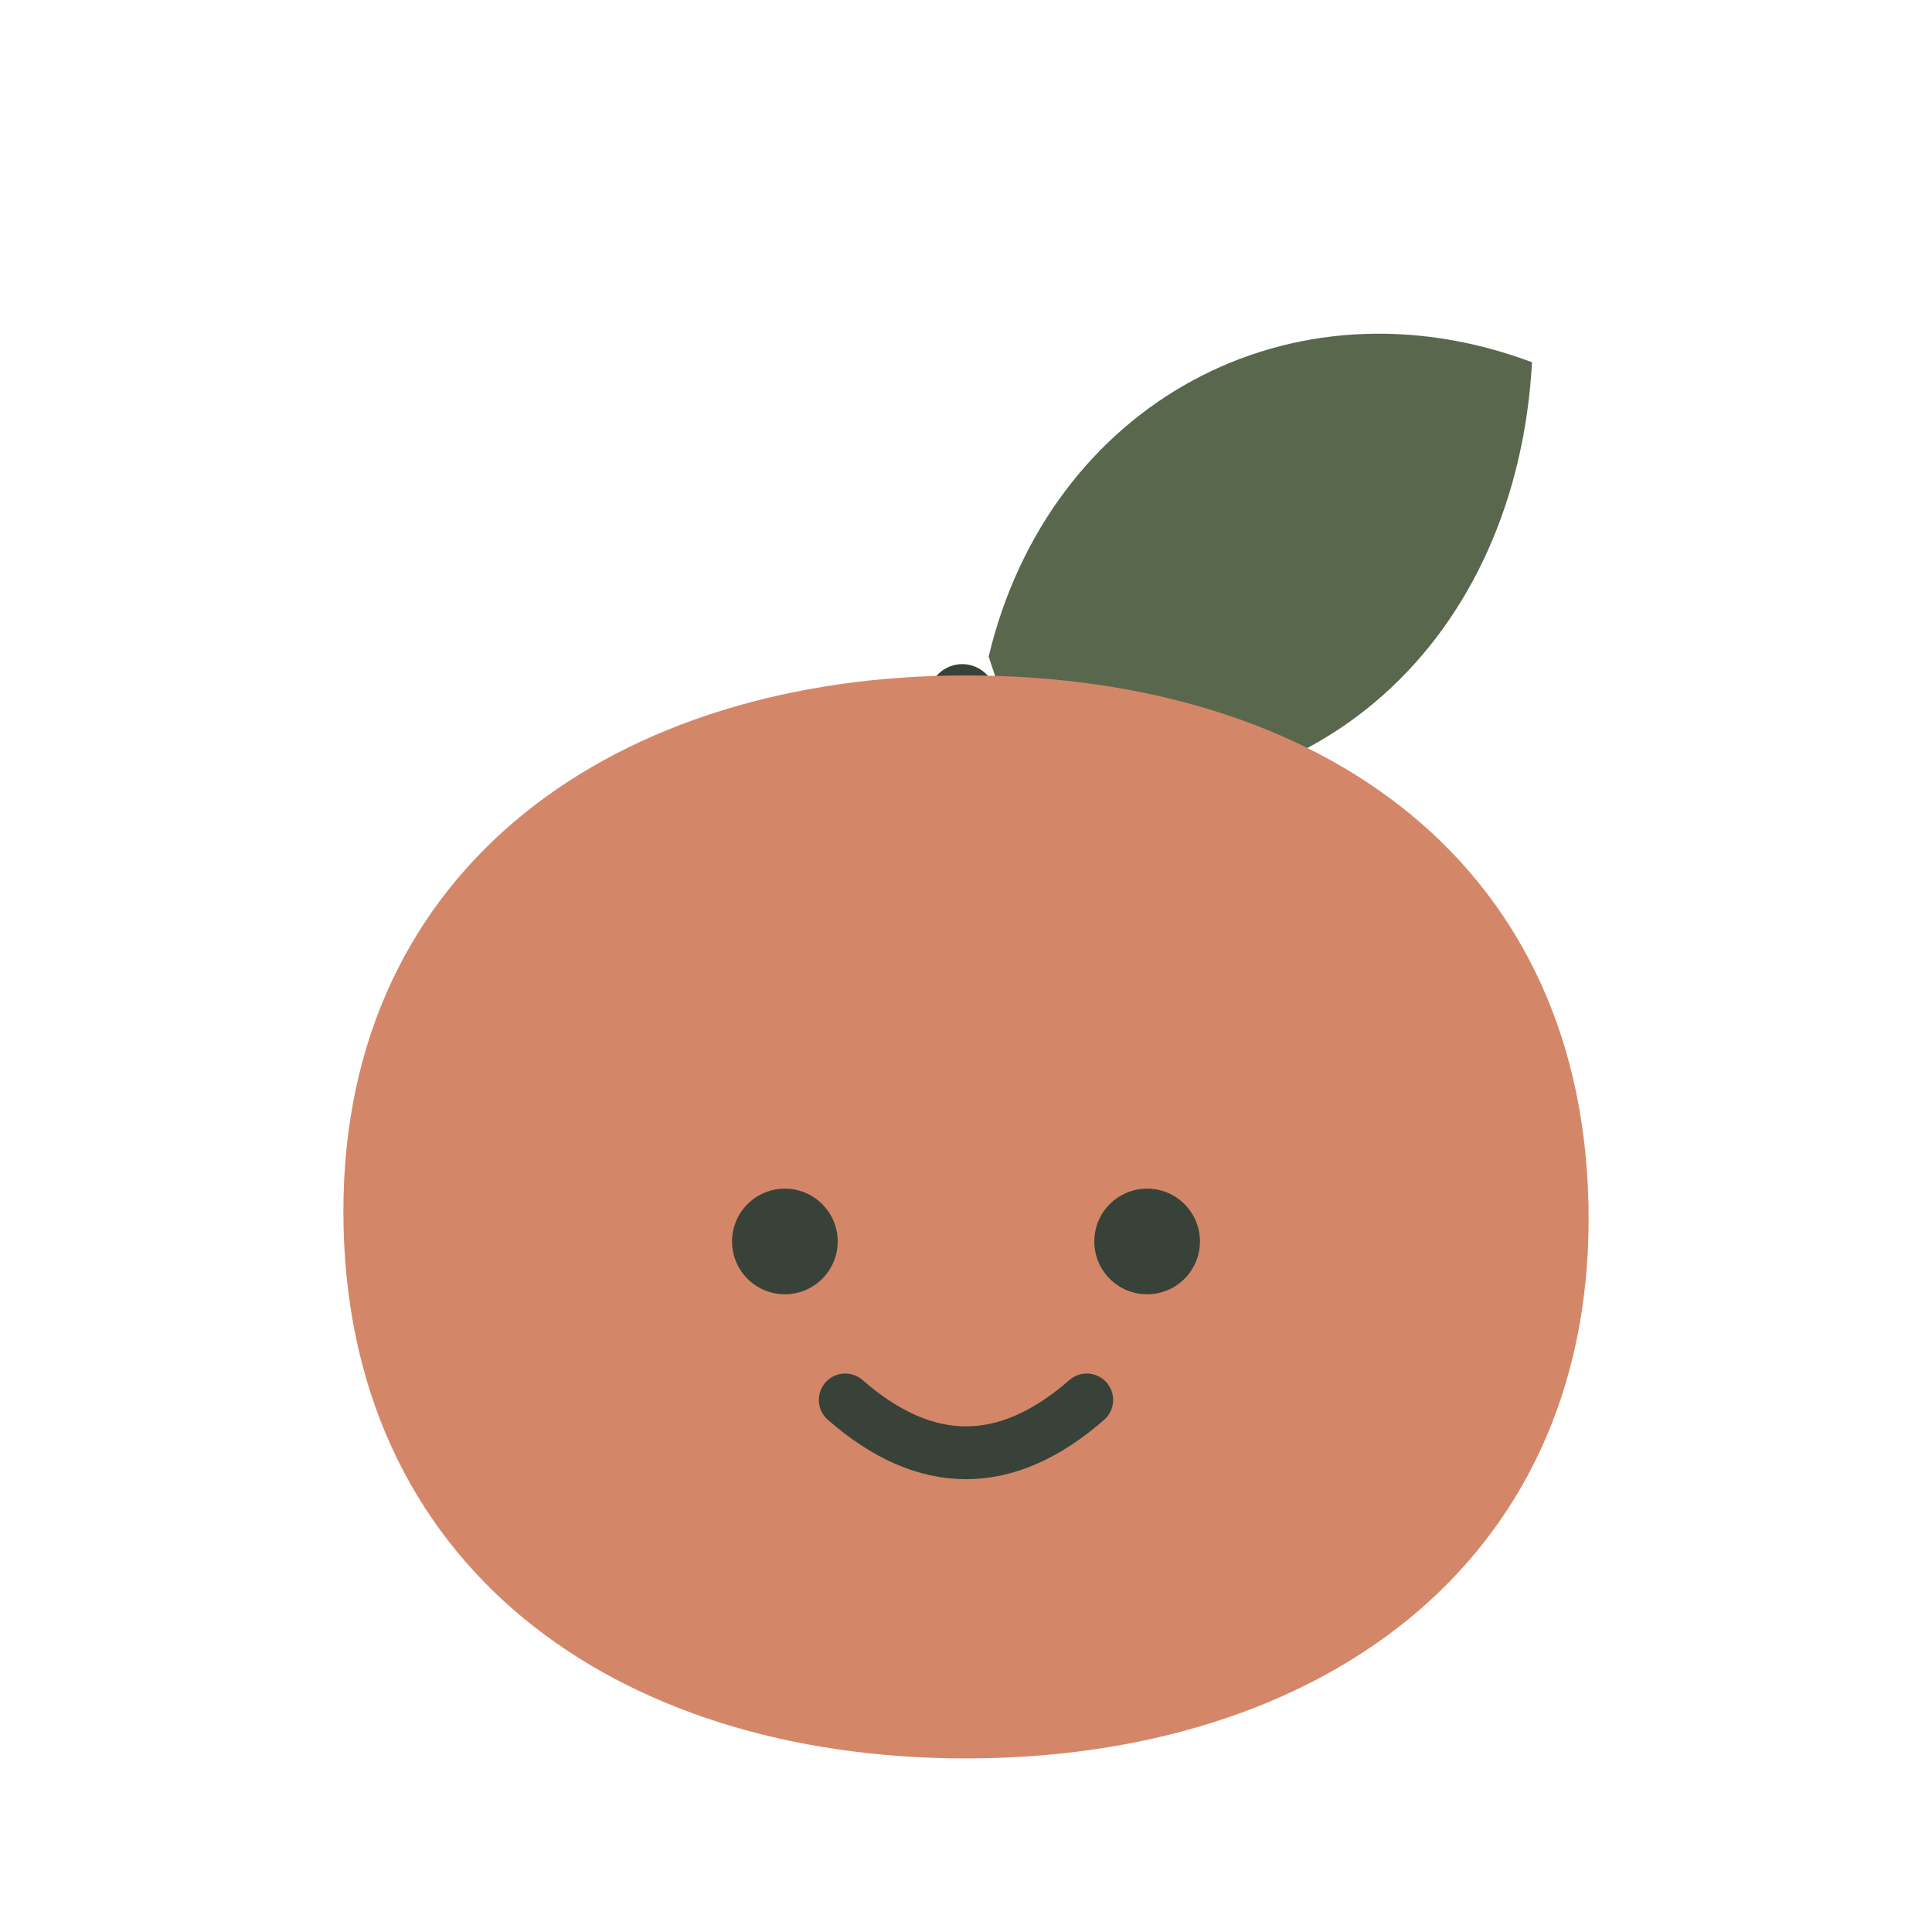
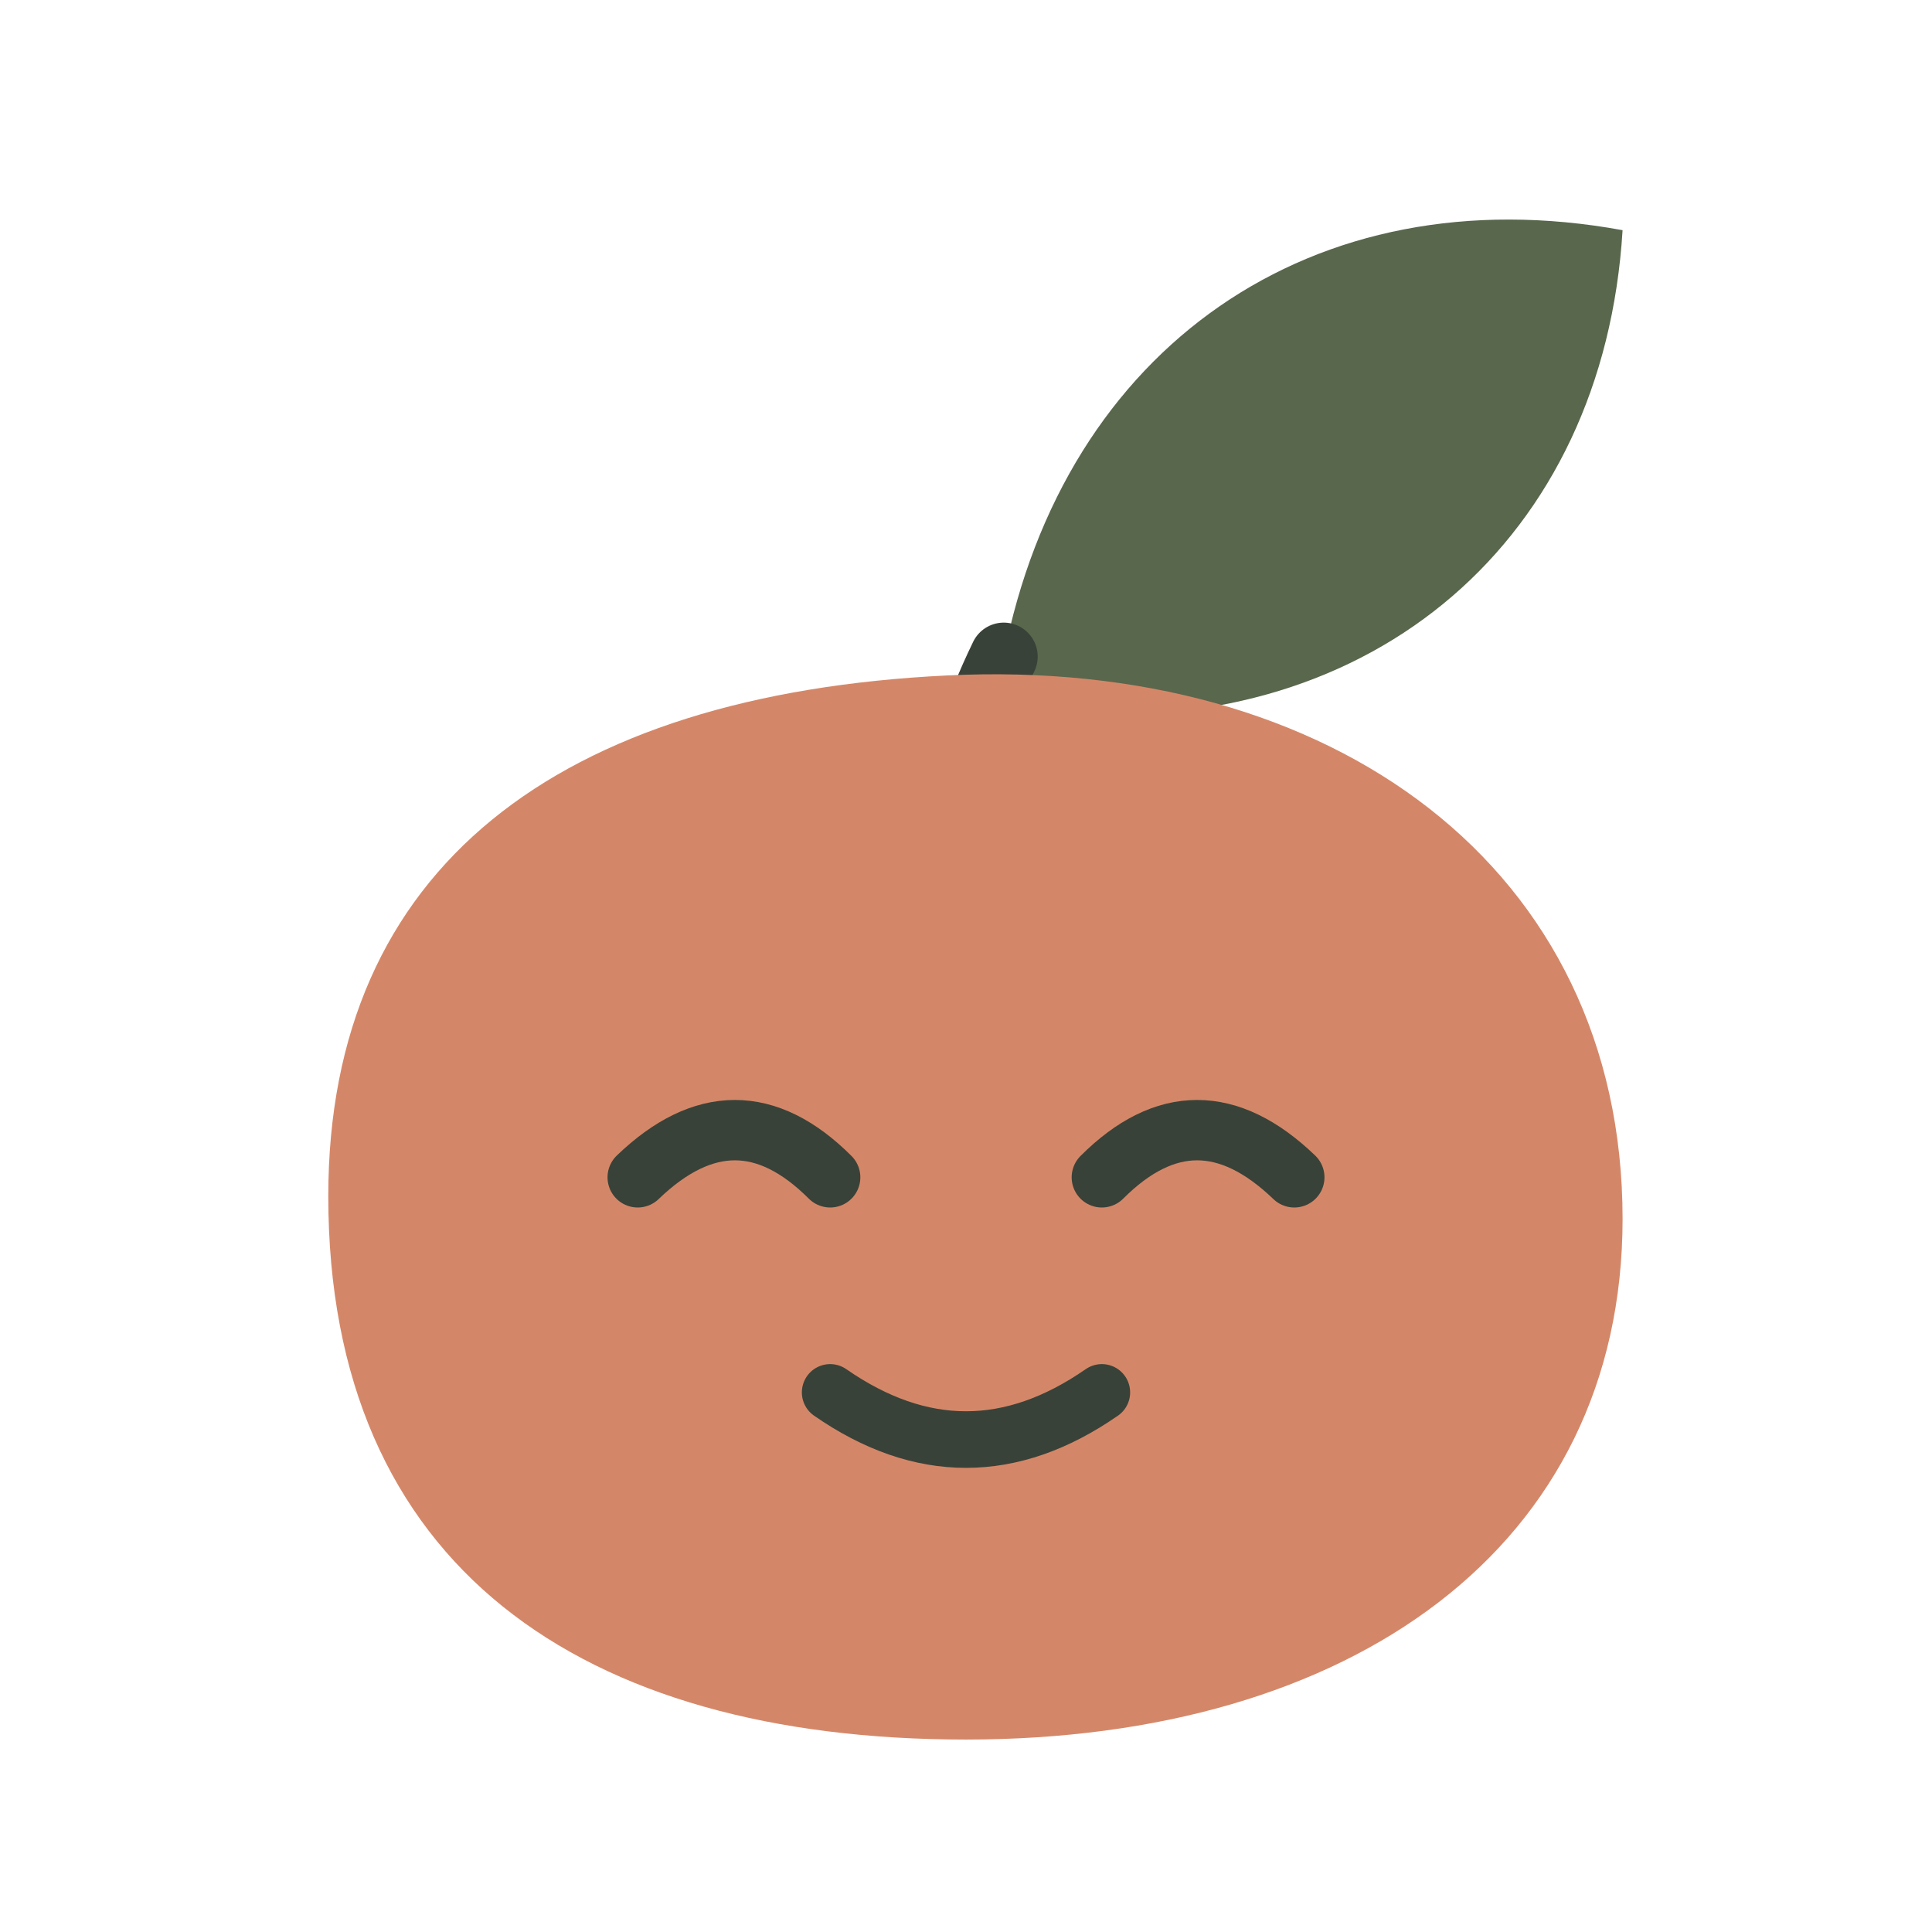
<svg xmlns="http://www.w3.org/2000/svg" viewBox="0 0 512 512" fill="none">
-   <path d="M262 174c16-67 80-102 144-78-4 73-57 124-132 114Z" fill="#59674D" />
-   <path d="M255 185c-9 32-8 60 1 88" stroke="#394238" stroke-width="18" stroke-linecap="round" />
-   <path d="M91 321c0-92 73-142 165-142 94 0 165 50 165 144 0 92-72 143-165 143S91 415 91 321Z" fill="#D48768" />
-   <circle cx="208" cy="329" r="14" fill="#394238" />
-   <circle cx="304" cy="329" r="14" fill="#394238" />
-   <path d="M224 371q32 28 64 0" stroke="#394238" stroke-width="14" stroke-linecap="round" fill="none" />
+   <path d="M266 174C282 92 348 46 430 61C425 143 364 195 282 189Z" fill="#59674D" />
+   <path d="M266 174C251 205 251 225 261 246" stroke="#394238" stroke-width="18" stroke-linecap="round" fill="none" />
+   <path d="M87 317C87 230 148 184 251 179C353 174 430 230 430 323C430 410 358 461 256 461C154 461 87 415 87 317Z" fill="#D48768" />
+   <path d="M169 312Q195 287 220 312" stroke="#394238" stroke-width="16" stroke-linecap="round" fill="none" />
+   <path d="M292 312Q317 287 343 312" stroke="#394238" stroke-width="16" stroke-linecap="round" fill="none" />
+   <path d="M220 369Q256 394 292 369" stroke="#394238" stroke-width="15" stroke-linecap="round" fill="none" />
</svg>
